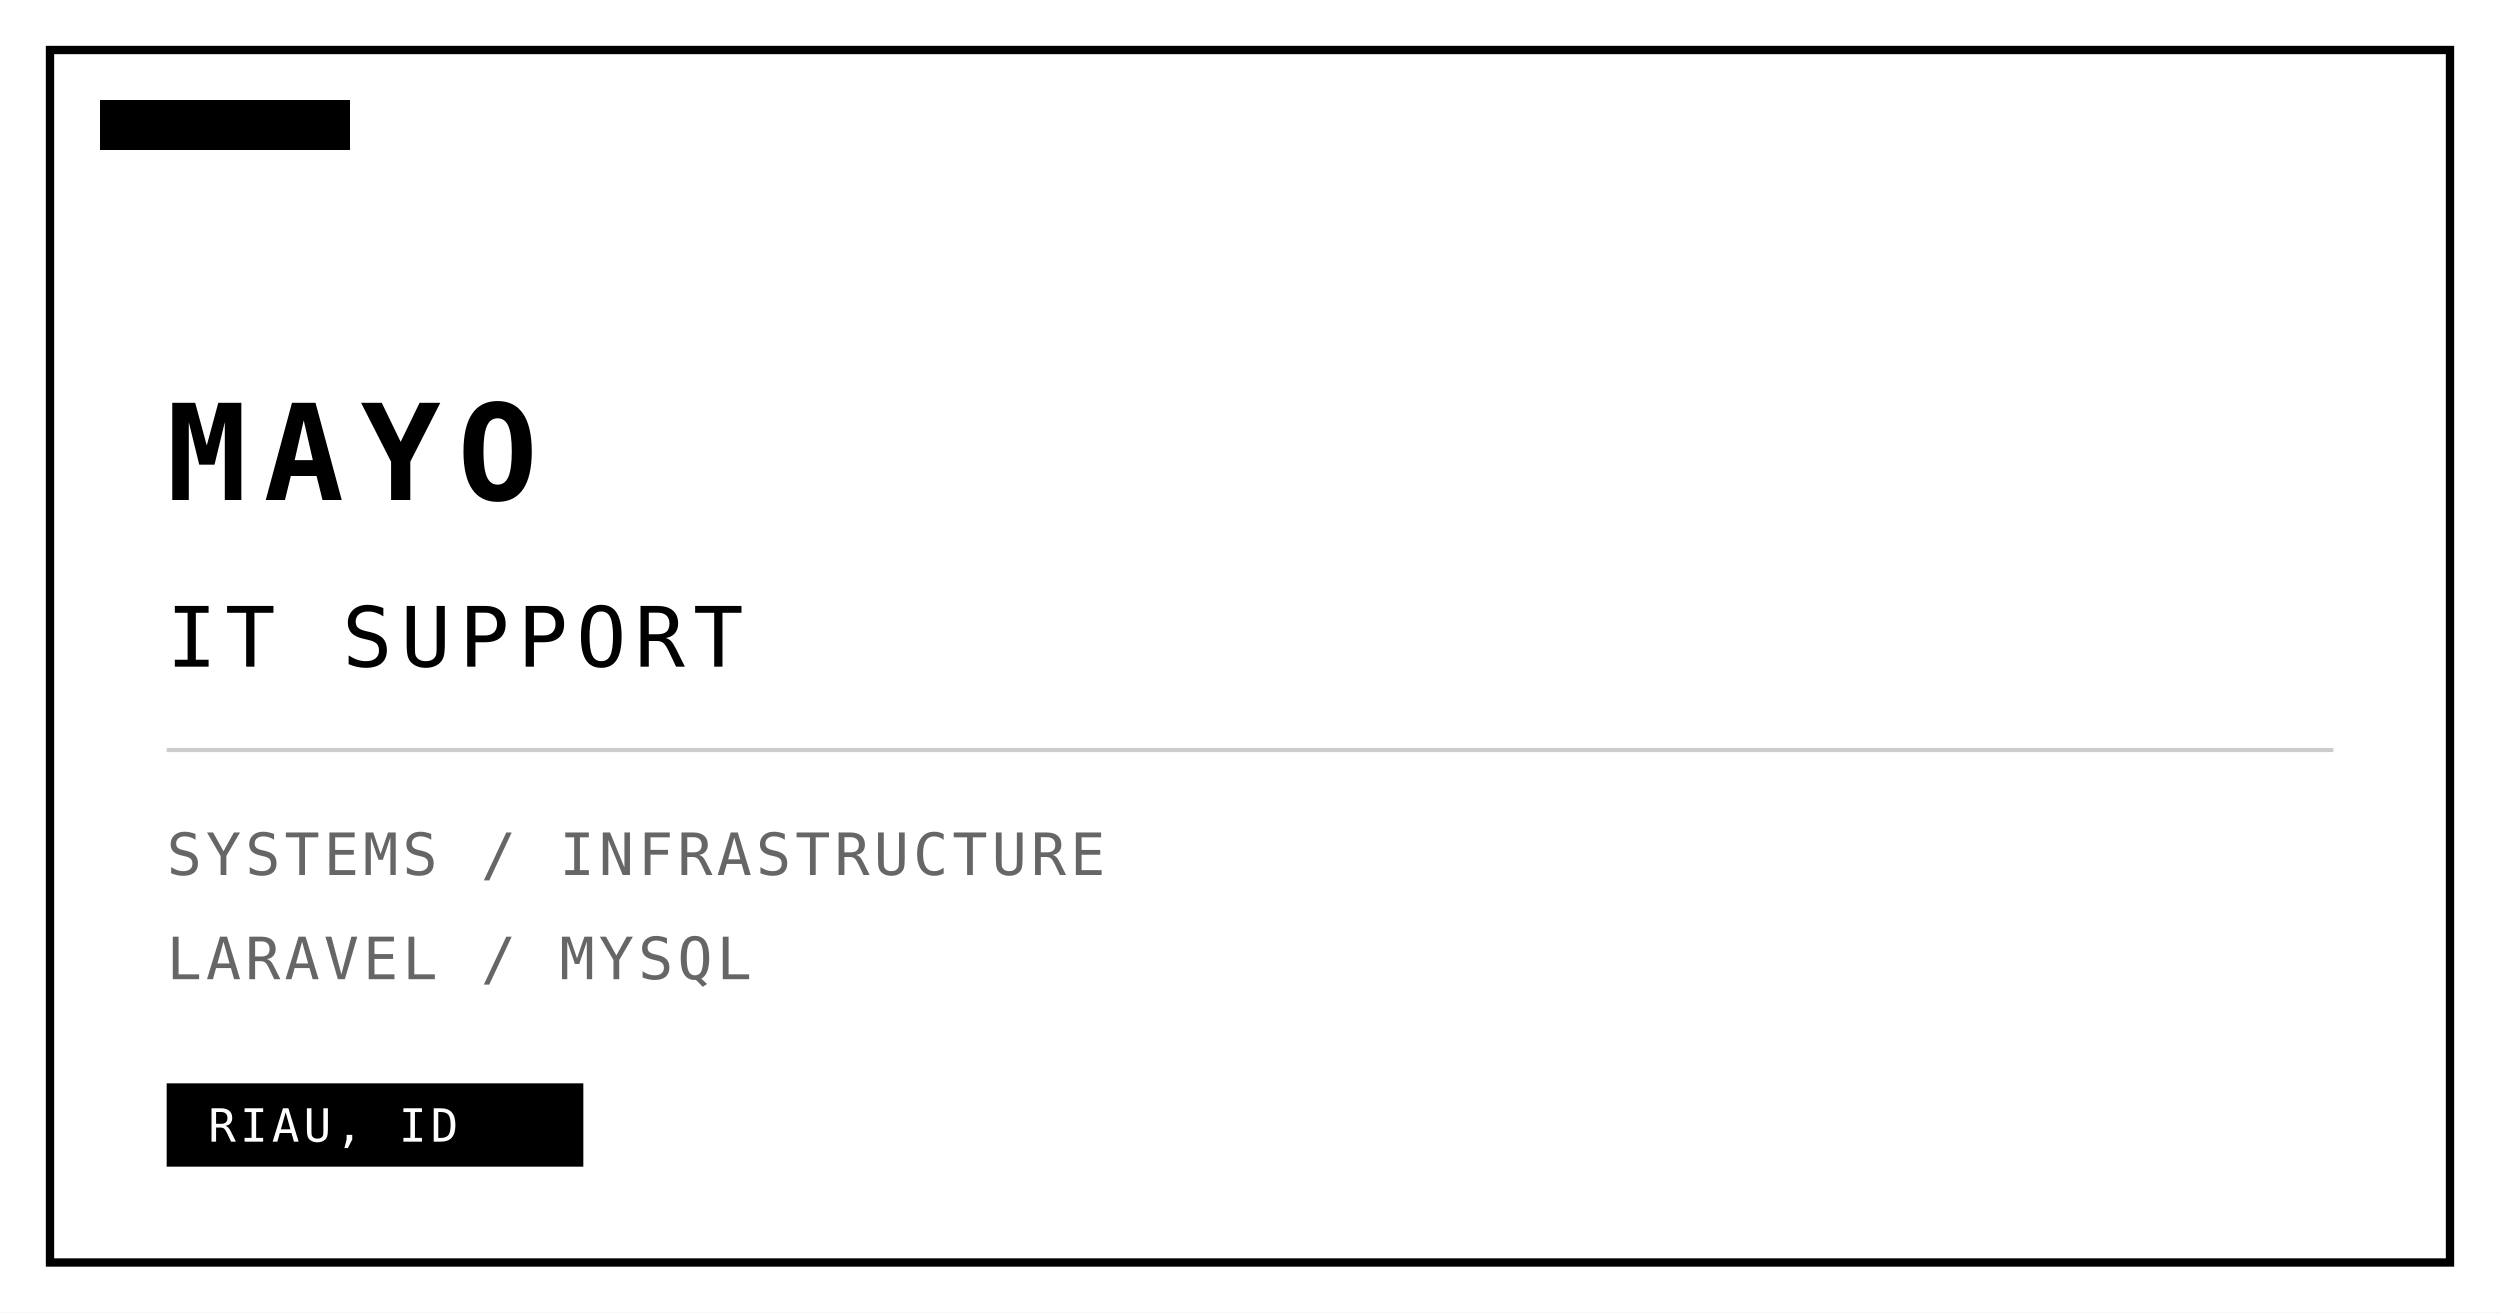
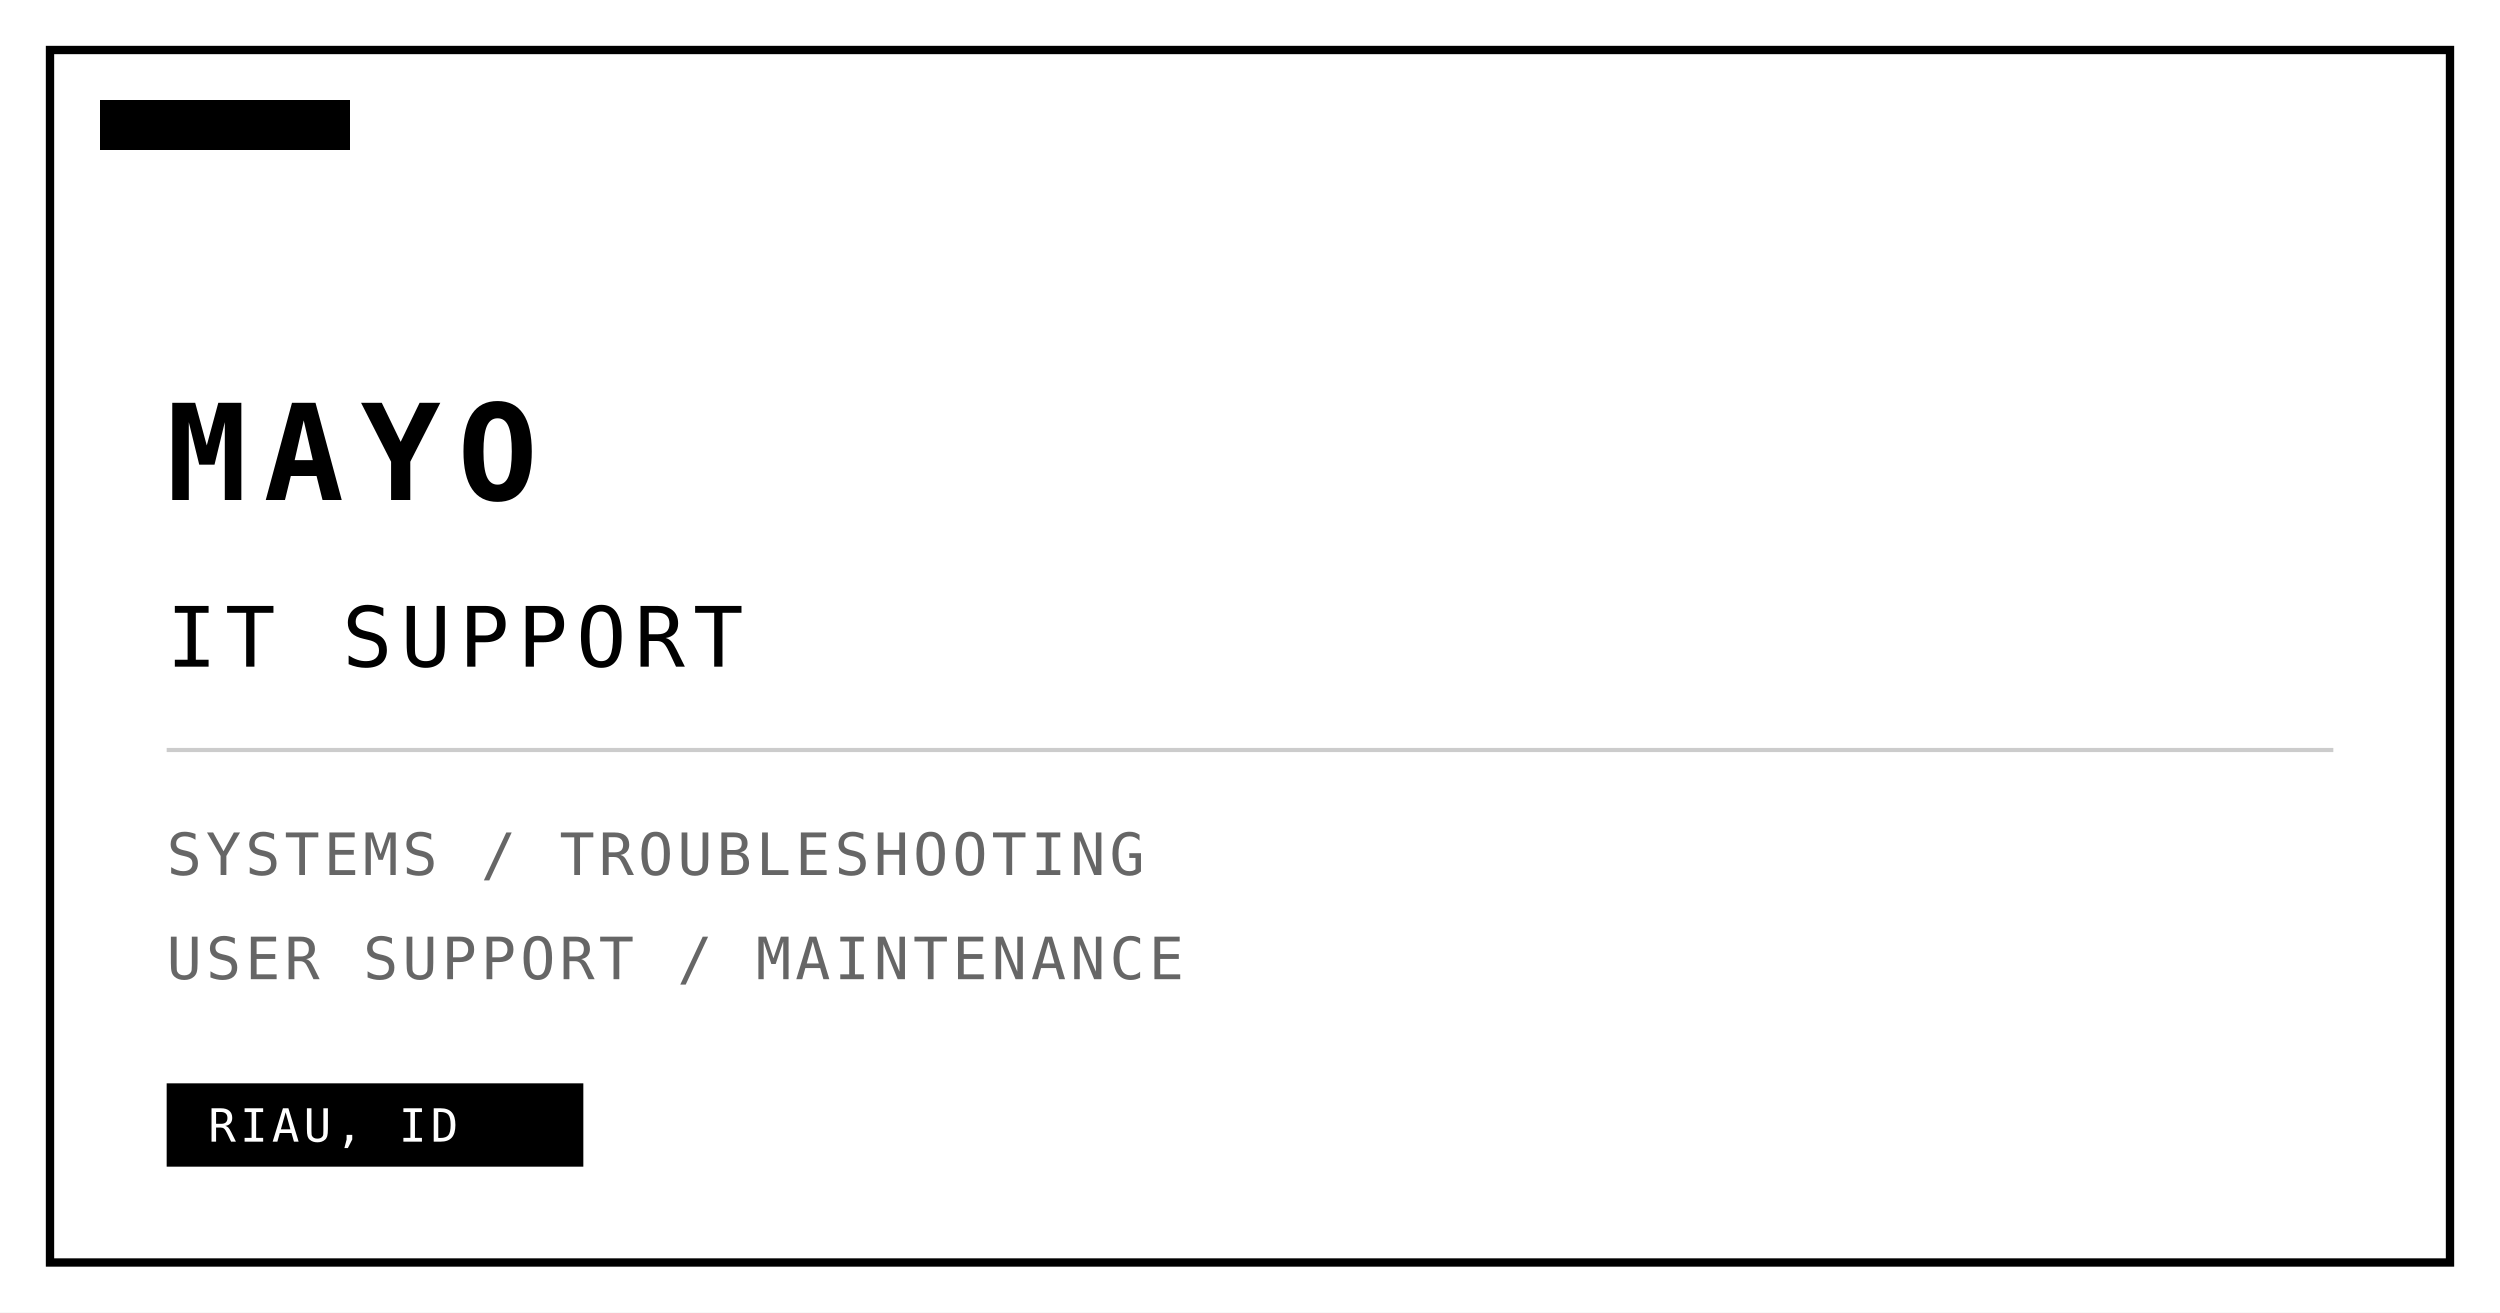
<svg xmlns="http://www.w3.org/2000/svg" width="1200" height="630" viewBox="0 0 1200 630" role="img" aria-labelledby="og-title og-desc">
  <rect width="1200" height="630" fill="#FFFFFF" />
  <rect x="24" y="24" width="1152" height="582" fill="none" stroke="#000000" stroke-width="4" />
  <rect x="48" y="48" width="120" height="24" fill="#000000" />
  <text x="80" y="240" font-family="monospace" font-size="64" font-weight="bold" letter-spacing="8" fill="#000000">MAYO</text>
  <text x="80" y="320" font-family="monospace" font-size="40" letter-spacing="4" fill="#000000">IT SUPPORT</text>
  <line x1="80" y1="360" x2="1120" y2="360" stroke="#CCCCCC" stroke-width="2" />
-   <text x="80" y="420" font-family="monospace" font-size="28" letter-spacing="2" fill="#666666">SYSTEMS / INFRASTRUCTURE</text>
-   <text x="80" y="470" font-family="monospace" font-size="28" letter-spacing="2" fill="#666666">LARAVEL / MYSQL</text>
+   <text x="80" y="420" font-family="monospace" font-size="28" letter-spacing="2" fill="#666666">SYSTEMS / TROUBLESHOOTING</text>
+   <text x="80" y="470" font-family="monospace" font-size="28" letter-spacing="2" fill="#666666">USER SUPPORT / MAINTENANCE</text>
  <rect x="80" y="520" width="200" height="40" fill="#000000" />
  <text x="100" y="548" font-family="monospace" font-size="22" letter-spacing="2" fill="#FFFFFF">RIAU, ID</text>
</svg>
